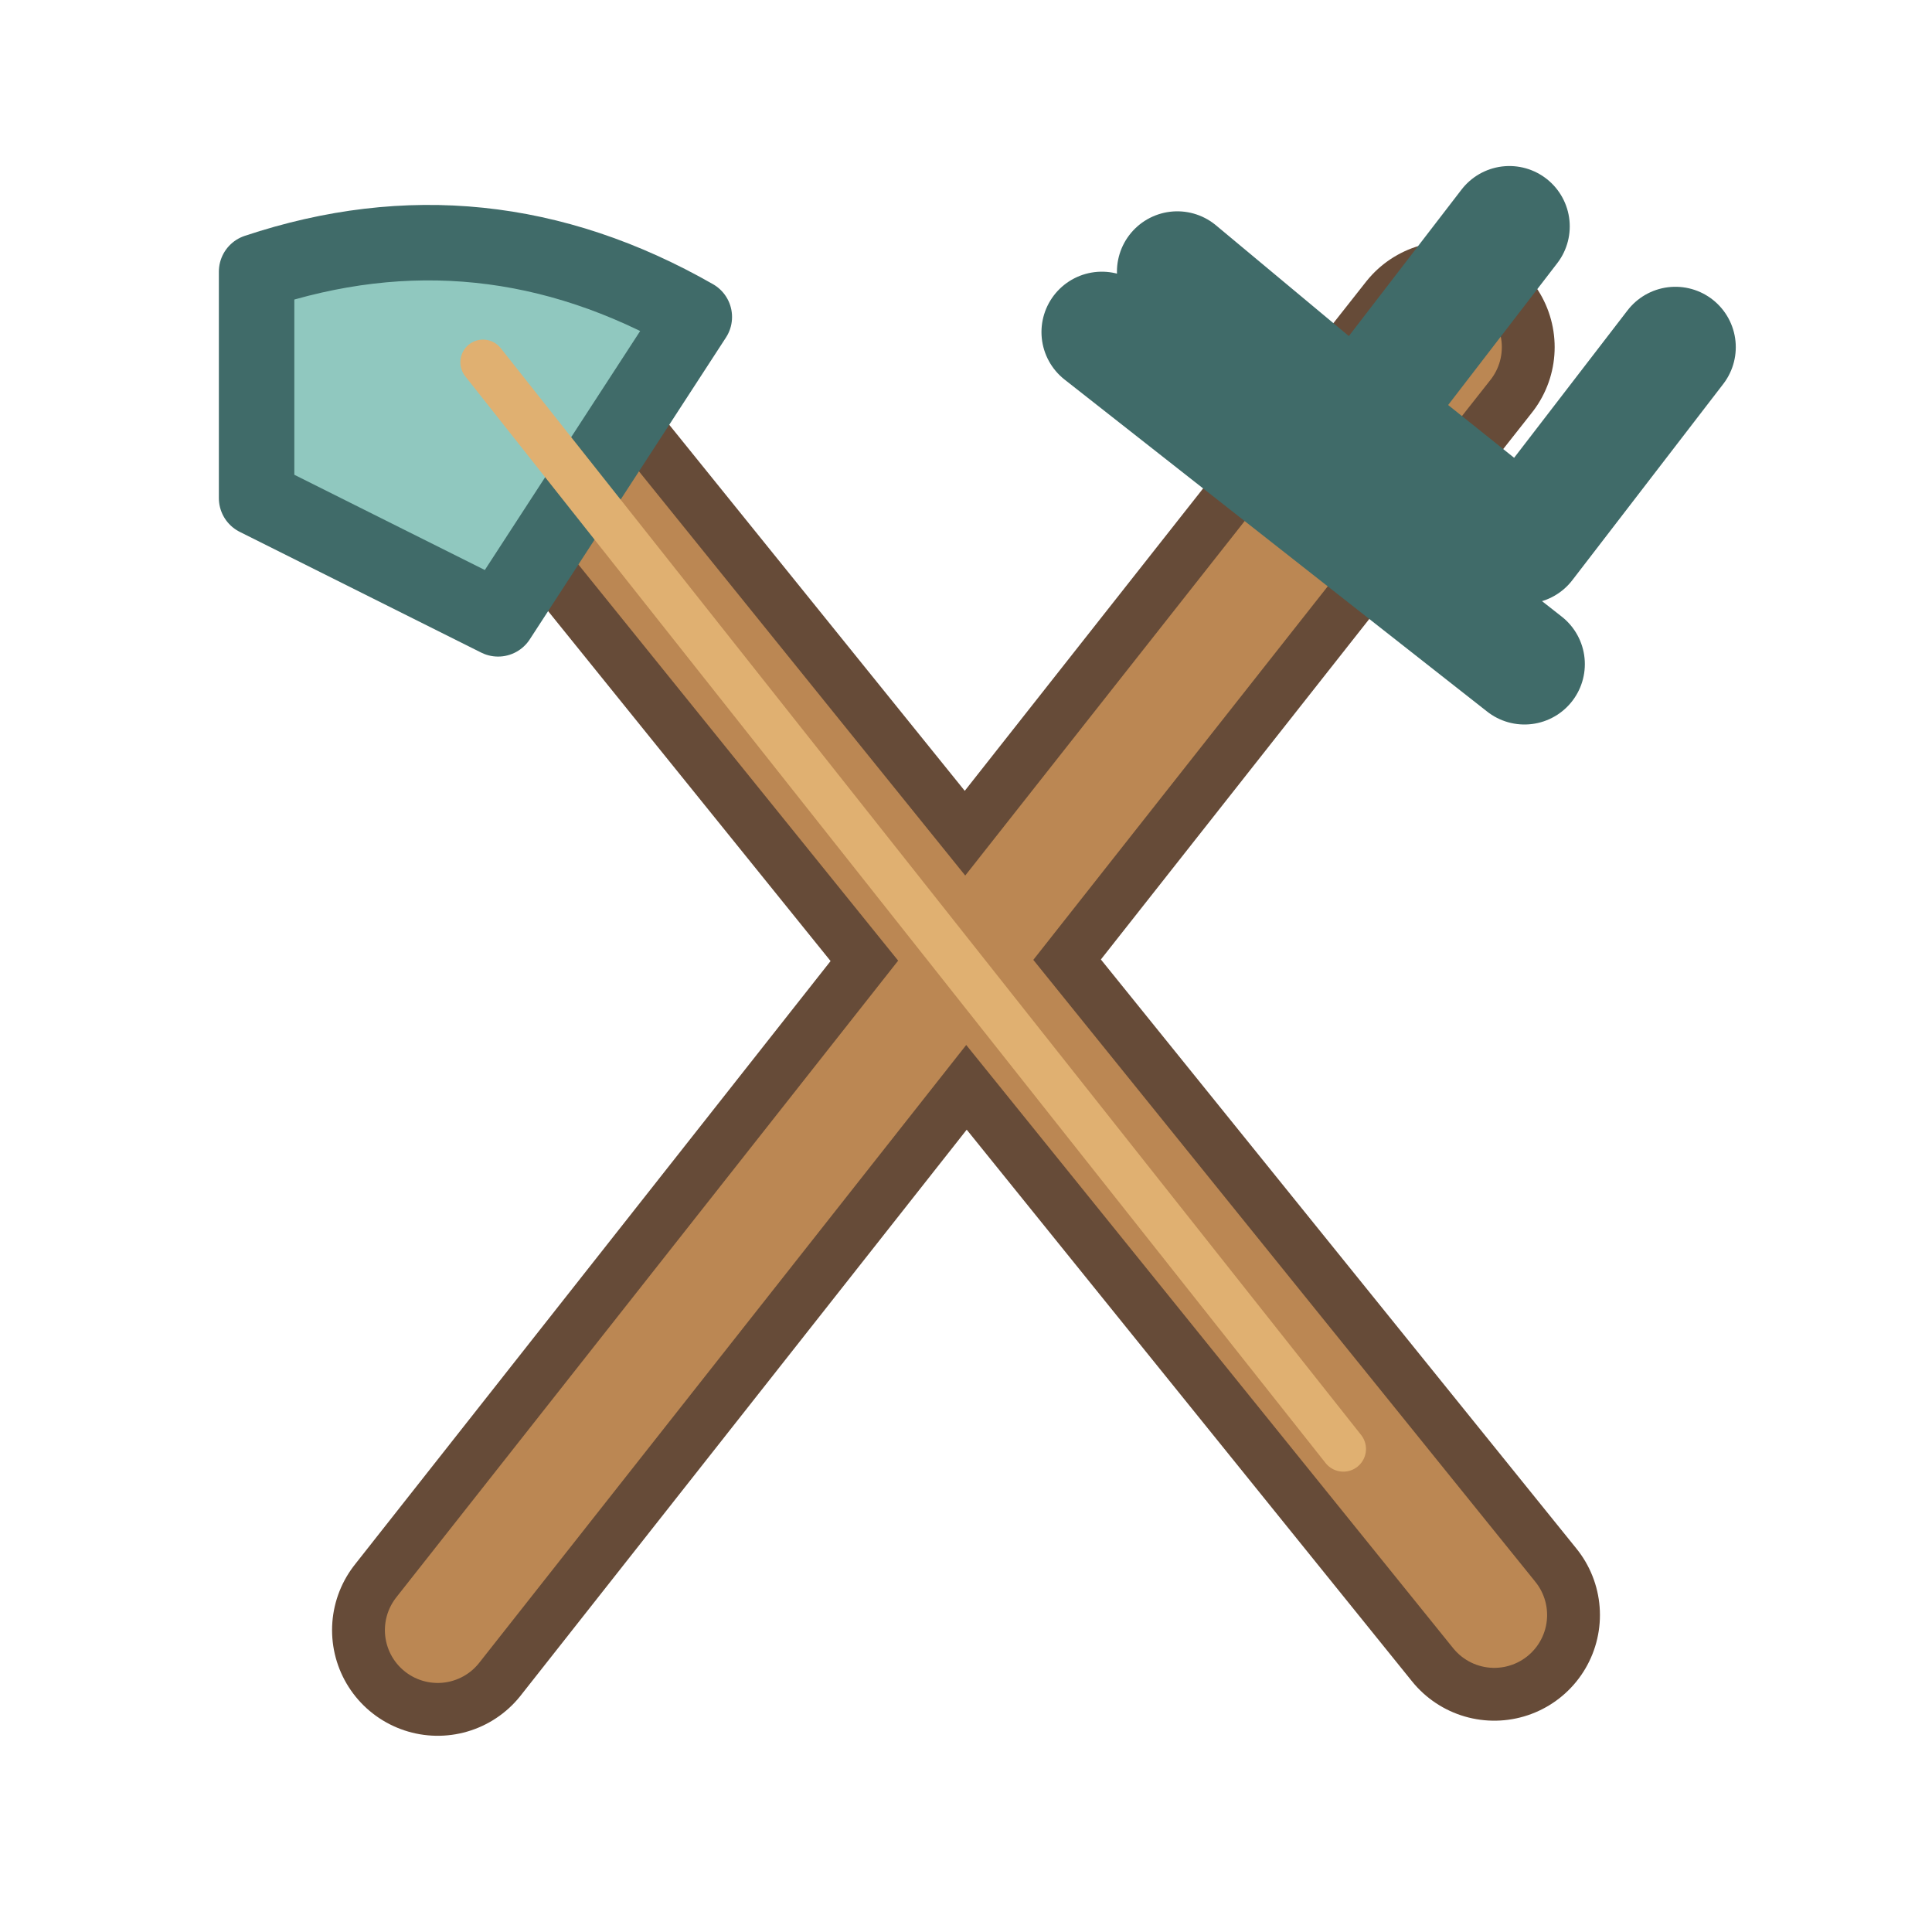
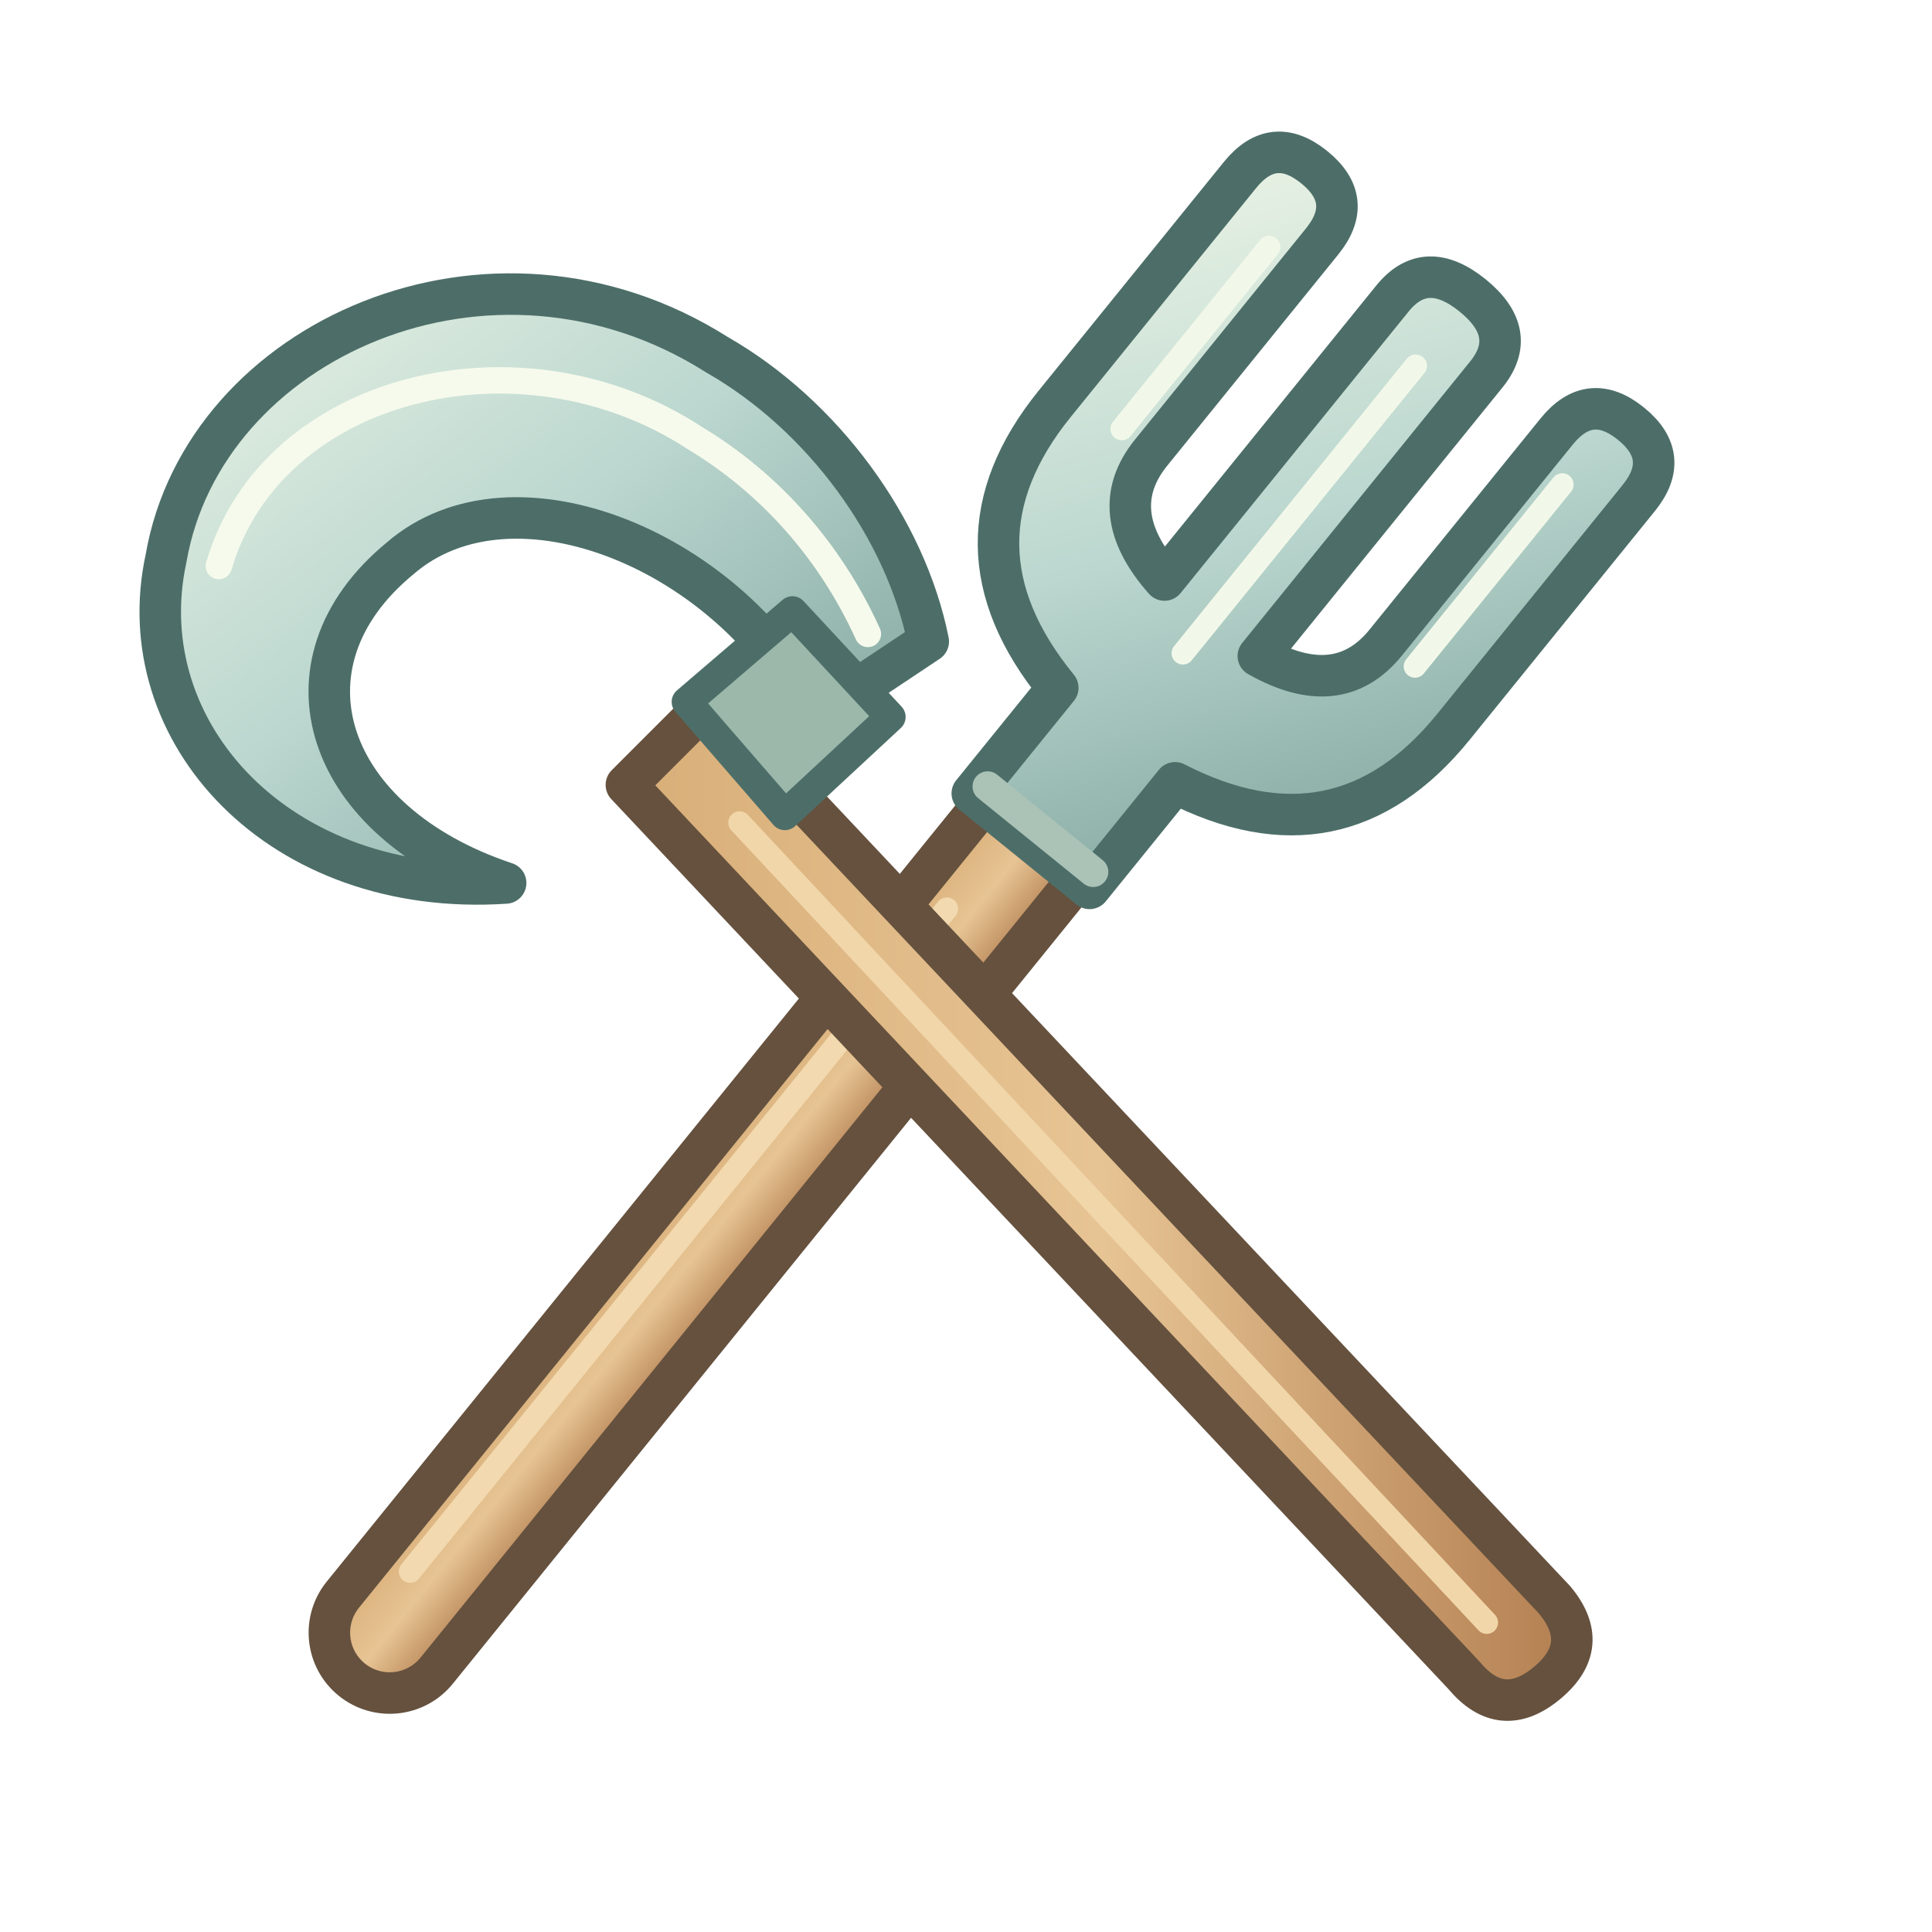
- <svg xmlns="http://www.w3.org/2000/svg" width="128" height="128" viewBox="0 0 128 128">
-   <g stroke-linecap="round" stroke-linejoin="round">
-     <path d="m29 108 67-85M99 107 32 24" stroke="#664b38" stroke-width="14" />
-     <path d="m29 108 67-85M99 107 32 24" stroke="#bb8753" stroke-width="7" />
-     <path d="m78 18 12 10 10-13M91 28l10 8 10-13M73 22l28 22" fill="none" stroke="#406b69" stroke-width="8" />
-     <path d="M17 18q15-5 29 3L33 41 17 33Z" fill="#90c8bf" stroke="#406b69" stroke-width="5" />
-     <path d="m32 24 57 72" stroke="#e0b071" stroke-width="3" />
+ <svg xmlns="http://www.w3.org/2000/svg" width="256" height="256" viewBox="0 0 256 256">
+   <defs>
+     <linearGradient id="steel" x1="0" y1="0" x2="1" y2="1">
+       <stop stop-color="#eaf3e5" />
+       <stop offset=".45" stop-color="#bbd7cf" />
+       <stop offset="1" stop-color="#739a93" />
+     </linearGradient>
+     <linearGradient id="wood" x1="0" y1="0" x2="1" y2="0">
+       <stop stop-color="#d8ae78" />
+       <stop offset=".5" stop-color="#e7c494" />
+       <stop offset="1" stop-color="#b48052" />
+     </linearGradient>
+   </defs>
+   <g stroke="#65513e" stroke-width="5.5" stroke-linecap="round" stroke-linejoin="round">
+     <g transform="translate(158 85) rotate(39)">
+       <rect x="-8" y="19" width="16" height="158" rx="8" fill="url(#wood)" />
+       <path d="M-3 48v113" fill="none" stroke="#f2d9af" stroke-width="3" />
+       <path d="M-34-52q0-7 7-7t7 7v36q0 10 12 12v-48q0-7 8-7t8 7v48q12-2 12-12v-36q0-7 7-7t7 7v39q0 24-24 29v18h-20V16q-24-5-24-29Z" fill="url(#steel)" stroke="#4d6e68" />
+       <path d="M-25-47v31M0-47v49M25-47v31" fill="none" stroke="#f2f8e9" stroke-width="3" />
+       <path d="M-9 32H9" fill="none" stroke="#abc2b7" stroke-width="4" />
+     </g>
+     <path d="m94 93 112 119q5 6-1 11t-11-1L83 104Z" fill="url(#wood)" />
+     <path d="m98 109 99 106" fill="none" stroke="#f1d6a9" stroke-width="3" />
+     <path d="M108 95c-11-22-40-34-55-21-17 14-10 35 14 43-30 2-50-20-45-43 5-29 43-46 73-27 14 8 25 23 28 38Z" fill="url(#steel)" stroke="#4d6e68" />
+     <path d="M29 75c7-24 40-32 63-17 10 6 18 15 23 26" fill="none" stroke="#f6faec" stroke-width="3.5" />
+     <path d="m91 93 14-12 13 14-14 13Z" fill="#9bb8ab" stroke="#4d6e68" stroke-width="4" />
  </g>
</svg>
